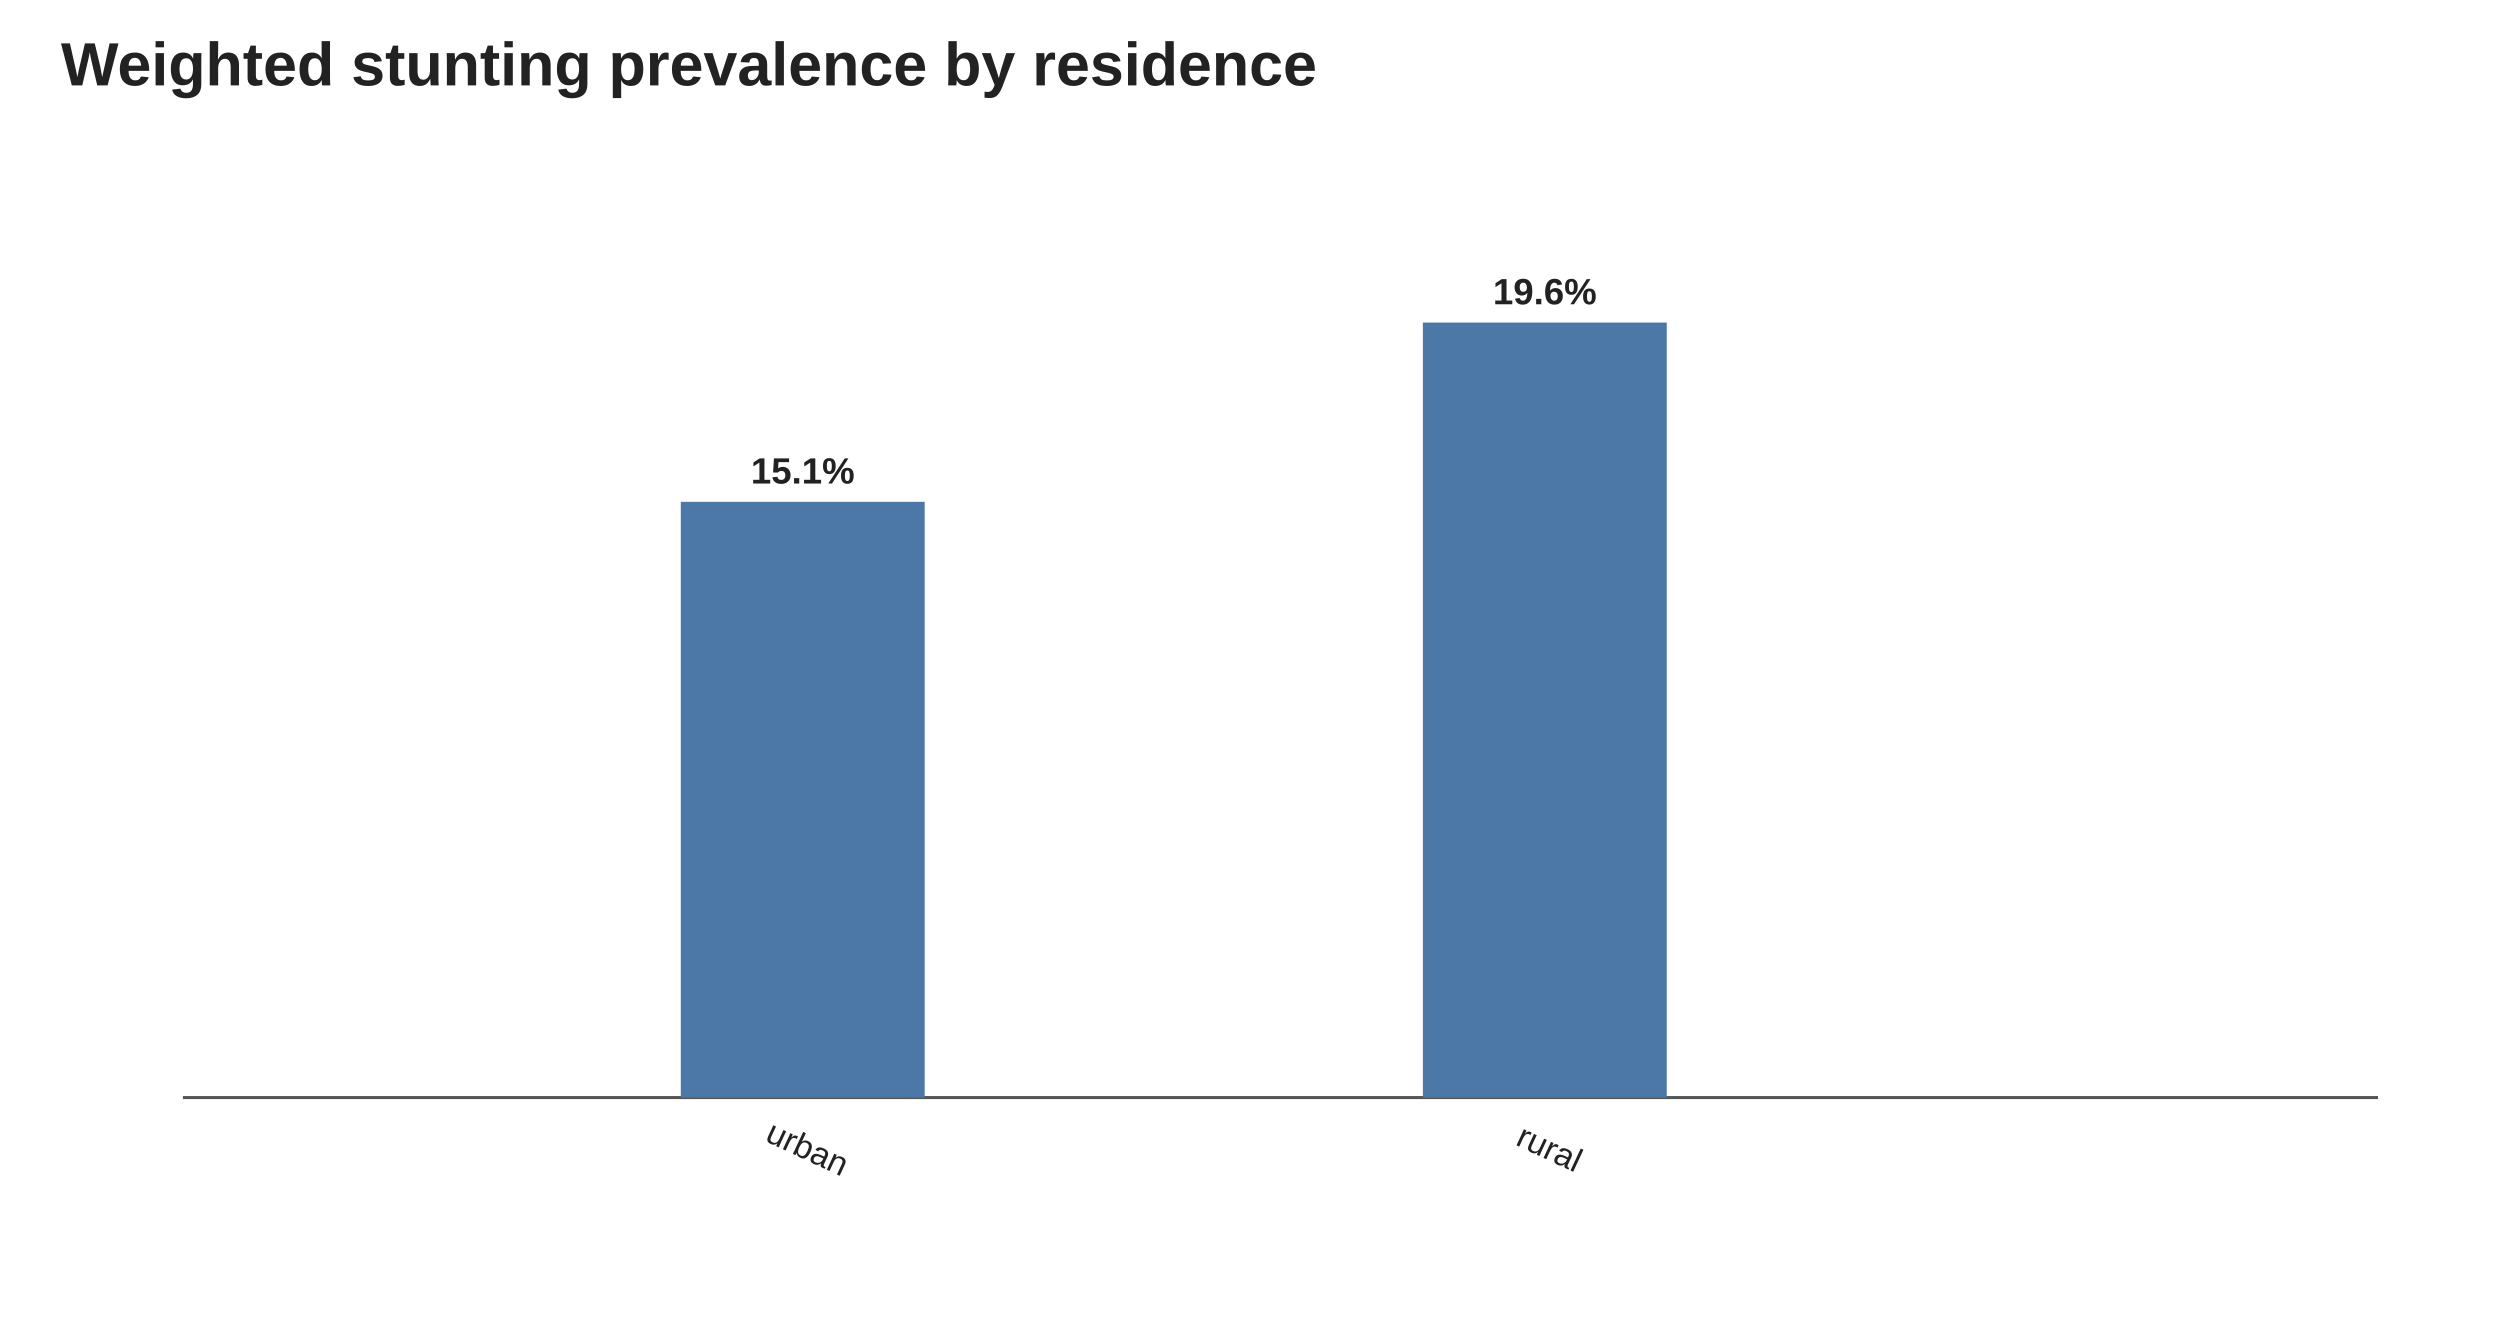
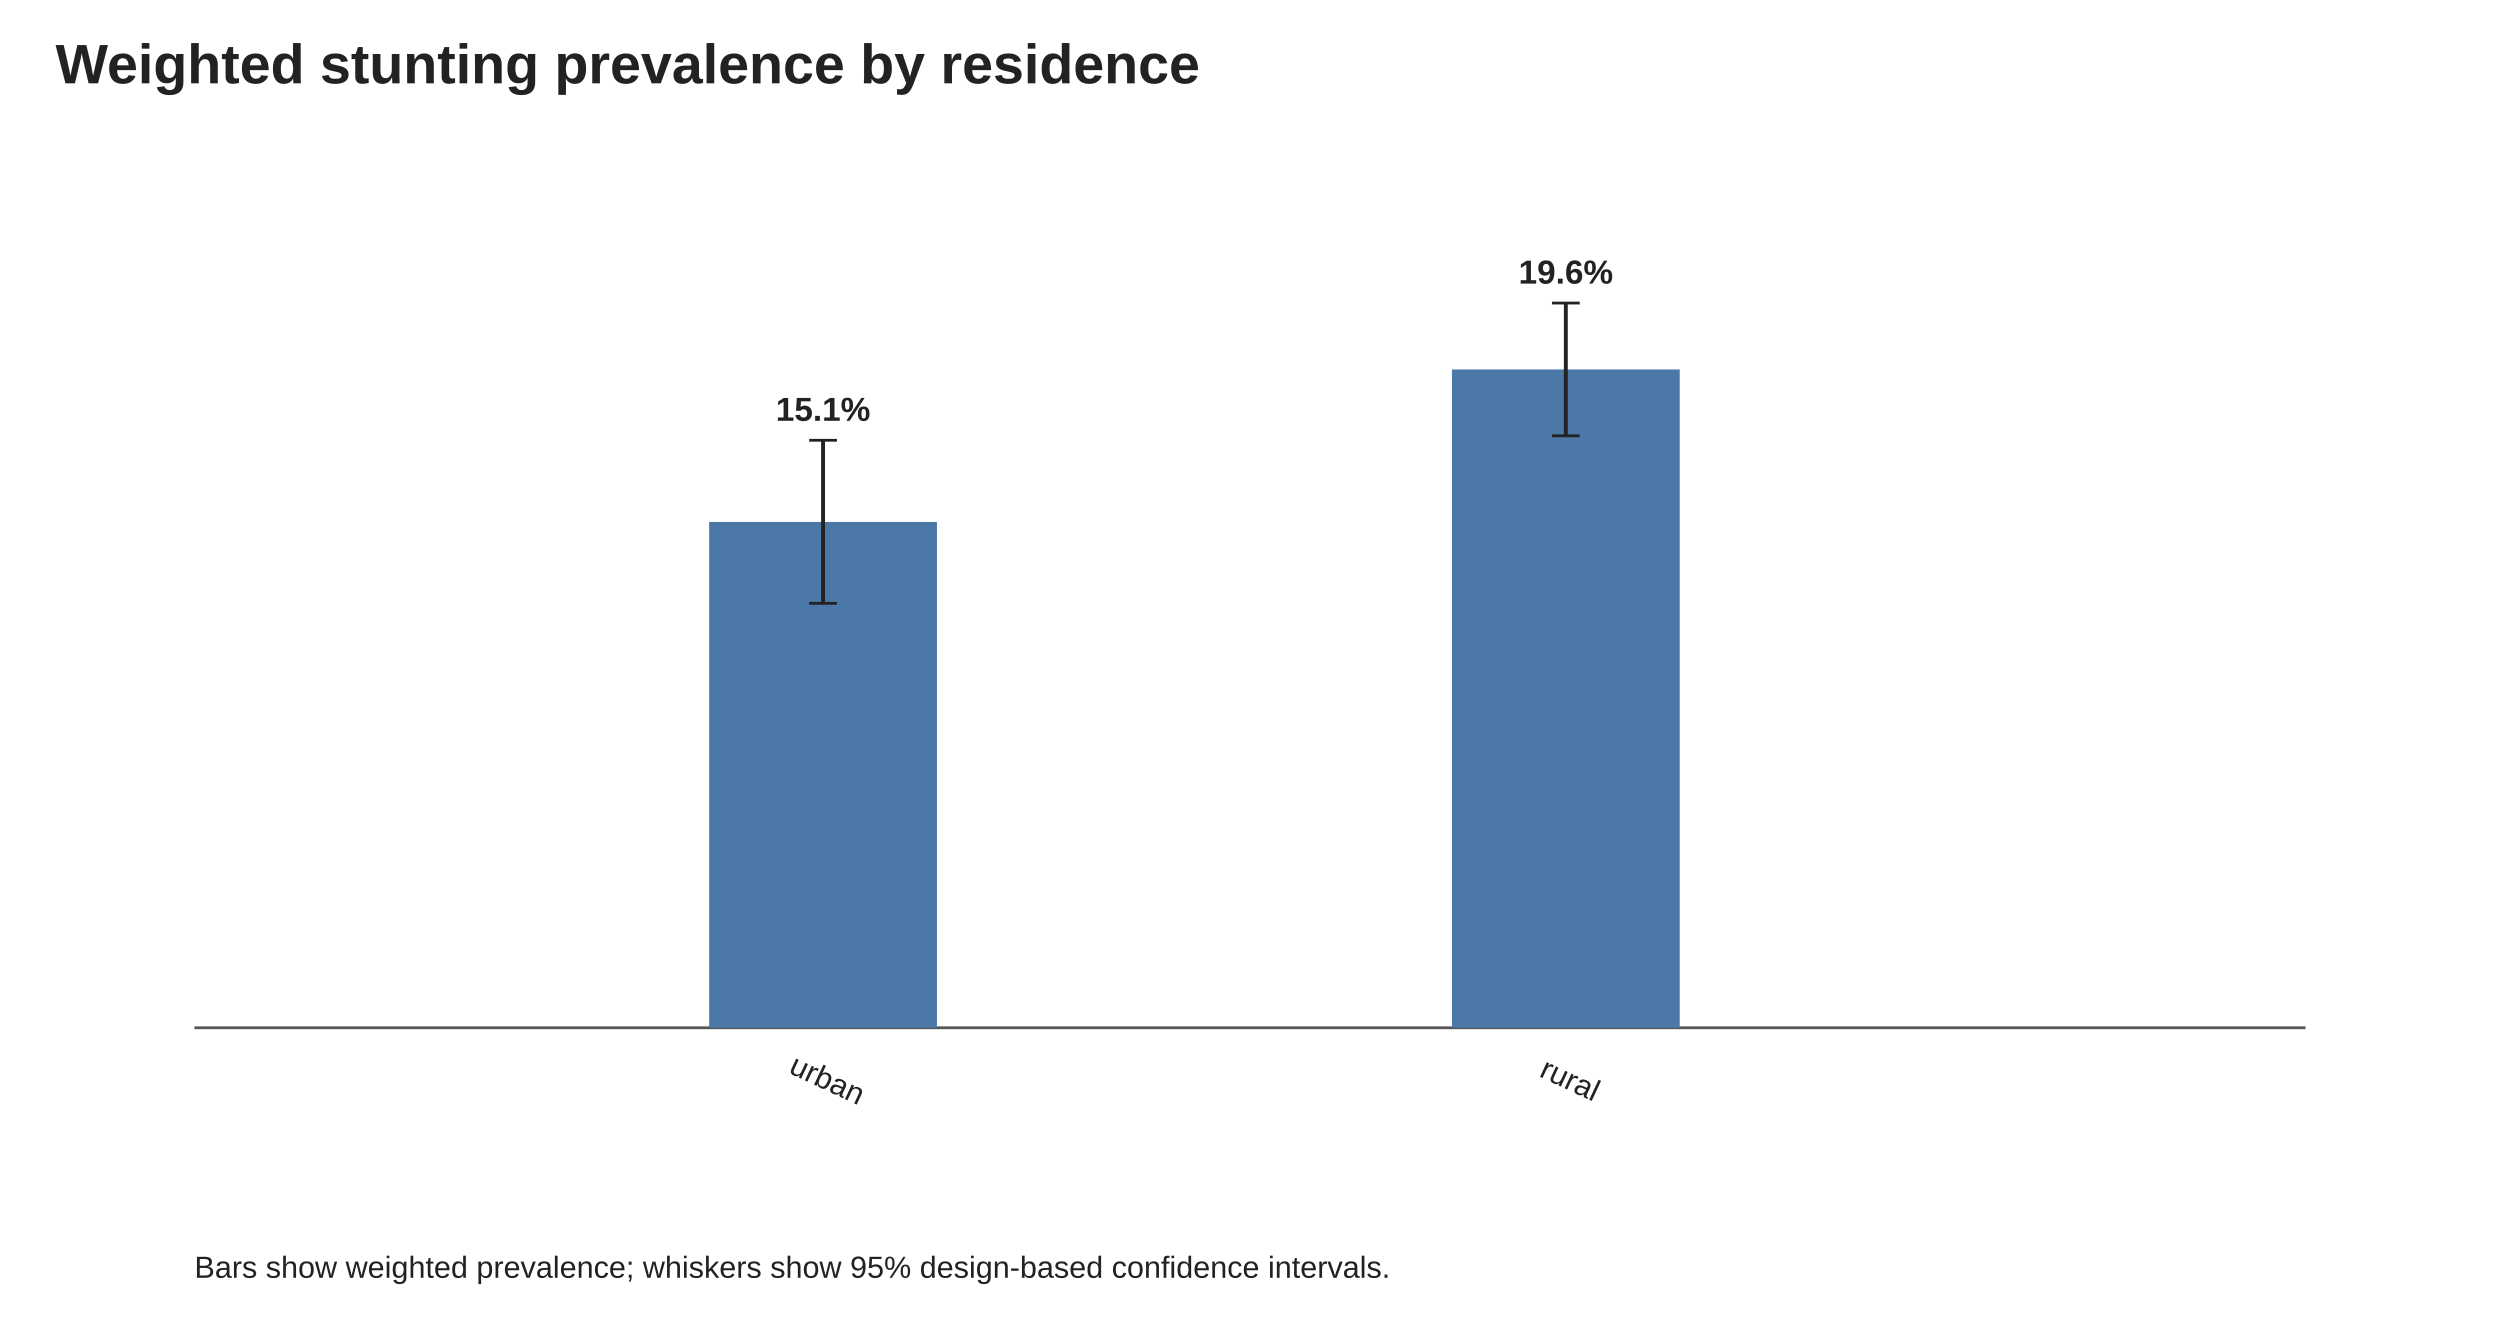
- <svg xmlns="http://www.w3.org/2000/svg" width="820" height="440" viewBox="0 0 820 440">
+ <svg xmlns="http://www.w3.org/2000/svg" width="900" height="480" viewBox="0 0 900 480">
  <style>text{font-family:Arial,sans-serif;fill:#222}.t{font-size:20px;font-weight:700}.l{font-size:11px}.v{font-size:12px;font-weight:600}</style>
-   <text x="20" y="28" class="t">Weighted stunting prevalence by residence</text>
-   <line x1="60" y1="360" x2="780" y2="360" stroke="#555" />
-   <rect x="223.3" y="164.6" width="80.0" height="195.4" fill="#4C78A8" />
-   <text x="263.3" y="158.6" text-anchor="middle" class="v">15.1%</text>
-   <text x="263.3" y="380" text-anchor="middle" class="l" transform="rotate(25 263.3 380)">urban</text>
-   <rect x="466.7" y="105.8" width="80.0" height="254.2" fill="#4C78A8" />
-   <text x="506.7" y="99.8" text-anchor="middle" class="v">19.6%</text>
-   <text x="506.7" y="380" text-anchor="middle" class="l" transform="rotate(25 506.7 380)">rural</text>
+   <text x="20" y="30" class="t">Weighted stunting prevalence by residence</text>
+   <line x1="70" y1="370" x2="830" y2="370" stroke="#555" />
+   <rect x="255.3" y="187.9" width="82.0" height="182.1" fill="#4C78A8" />
+   <line x1="296.3" y1="217.2" x2="296.3" y2="158.5" stroke="#222" stroke-width="1.4" />
+   <line x1="291.3" y1="217.2" x2="301.3" y2="217.2" stroke="#222" />
+   <line x1="291.3" y1="158.5" x2="301.3" y2="158.5" stroke="#222" />
+   <text x="296.3" y="151.5" text-anchor="middle" class="v">15.1%</text>
+   <text x="296.3" y="392" text-anchor="middle" class="l" transform="rotate(25 296.3 392)">urban</text>
+   <rect x="522.7" y="133.0" width="82.0" height="237.0" fill="#4C78A8" />
+   <line x1="563.7" y1="156.9" x2="563.7" y2="109.1" stroke="#222" stroke-width="1.4" />
+   <line x1="558.7" y1="156.9" x2="568.7" y2="156.9" stroke="#222" />
+   <line x1="558.7" y1="109.1" x2="568.7" y2="109.1" stroke="#222" />
+   <text x="563.7" y="102.1" text-anchor="middle" class="v">19.6%</text>
+   <text x="563.7" y="392" text-anchor="middle" class="l" transform="rotate(25 563.7 392)">rural</text>
+   <text x="70" y="460" class="l">Bars show weighted prevalence; whiskers show 95% design-based confidence intervals.</text>
</svg>
